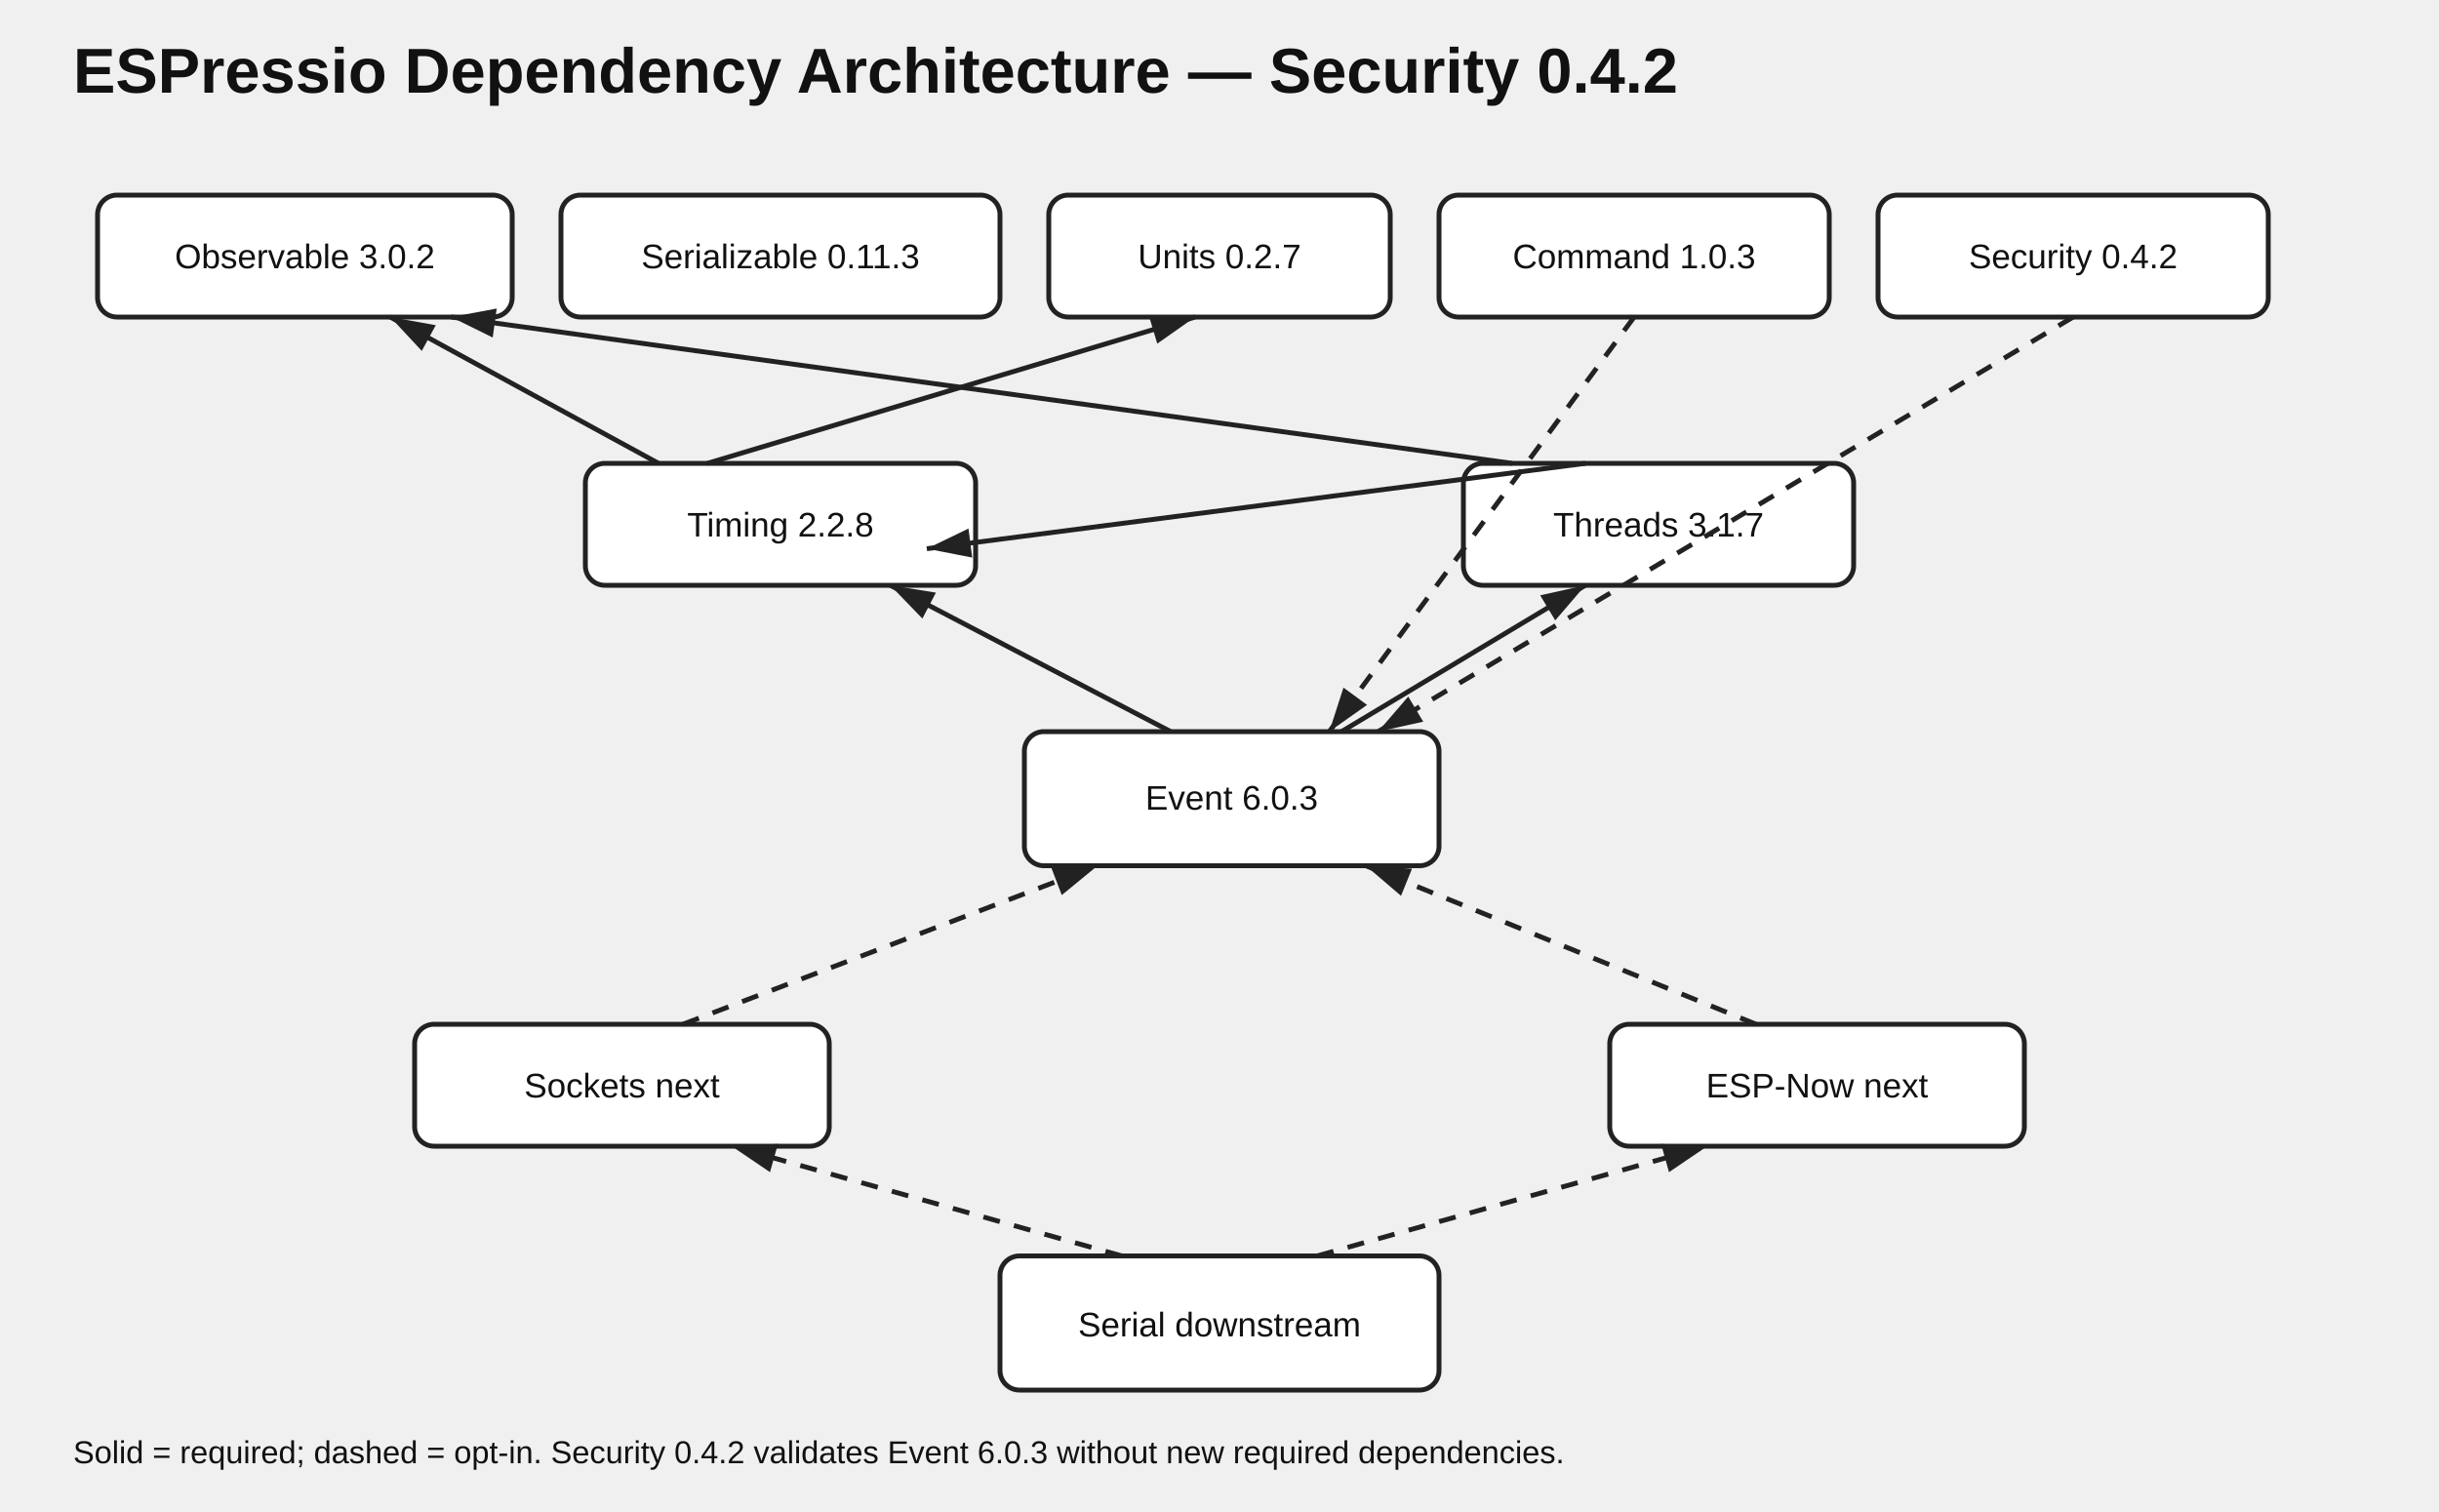
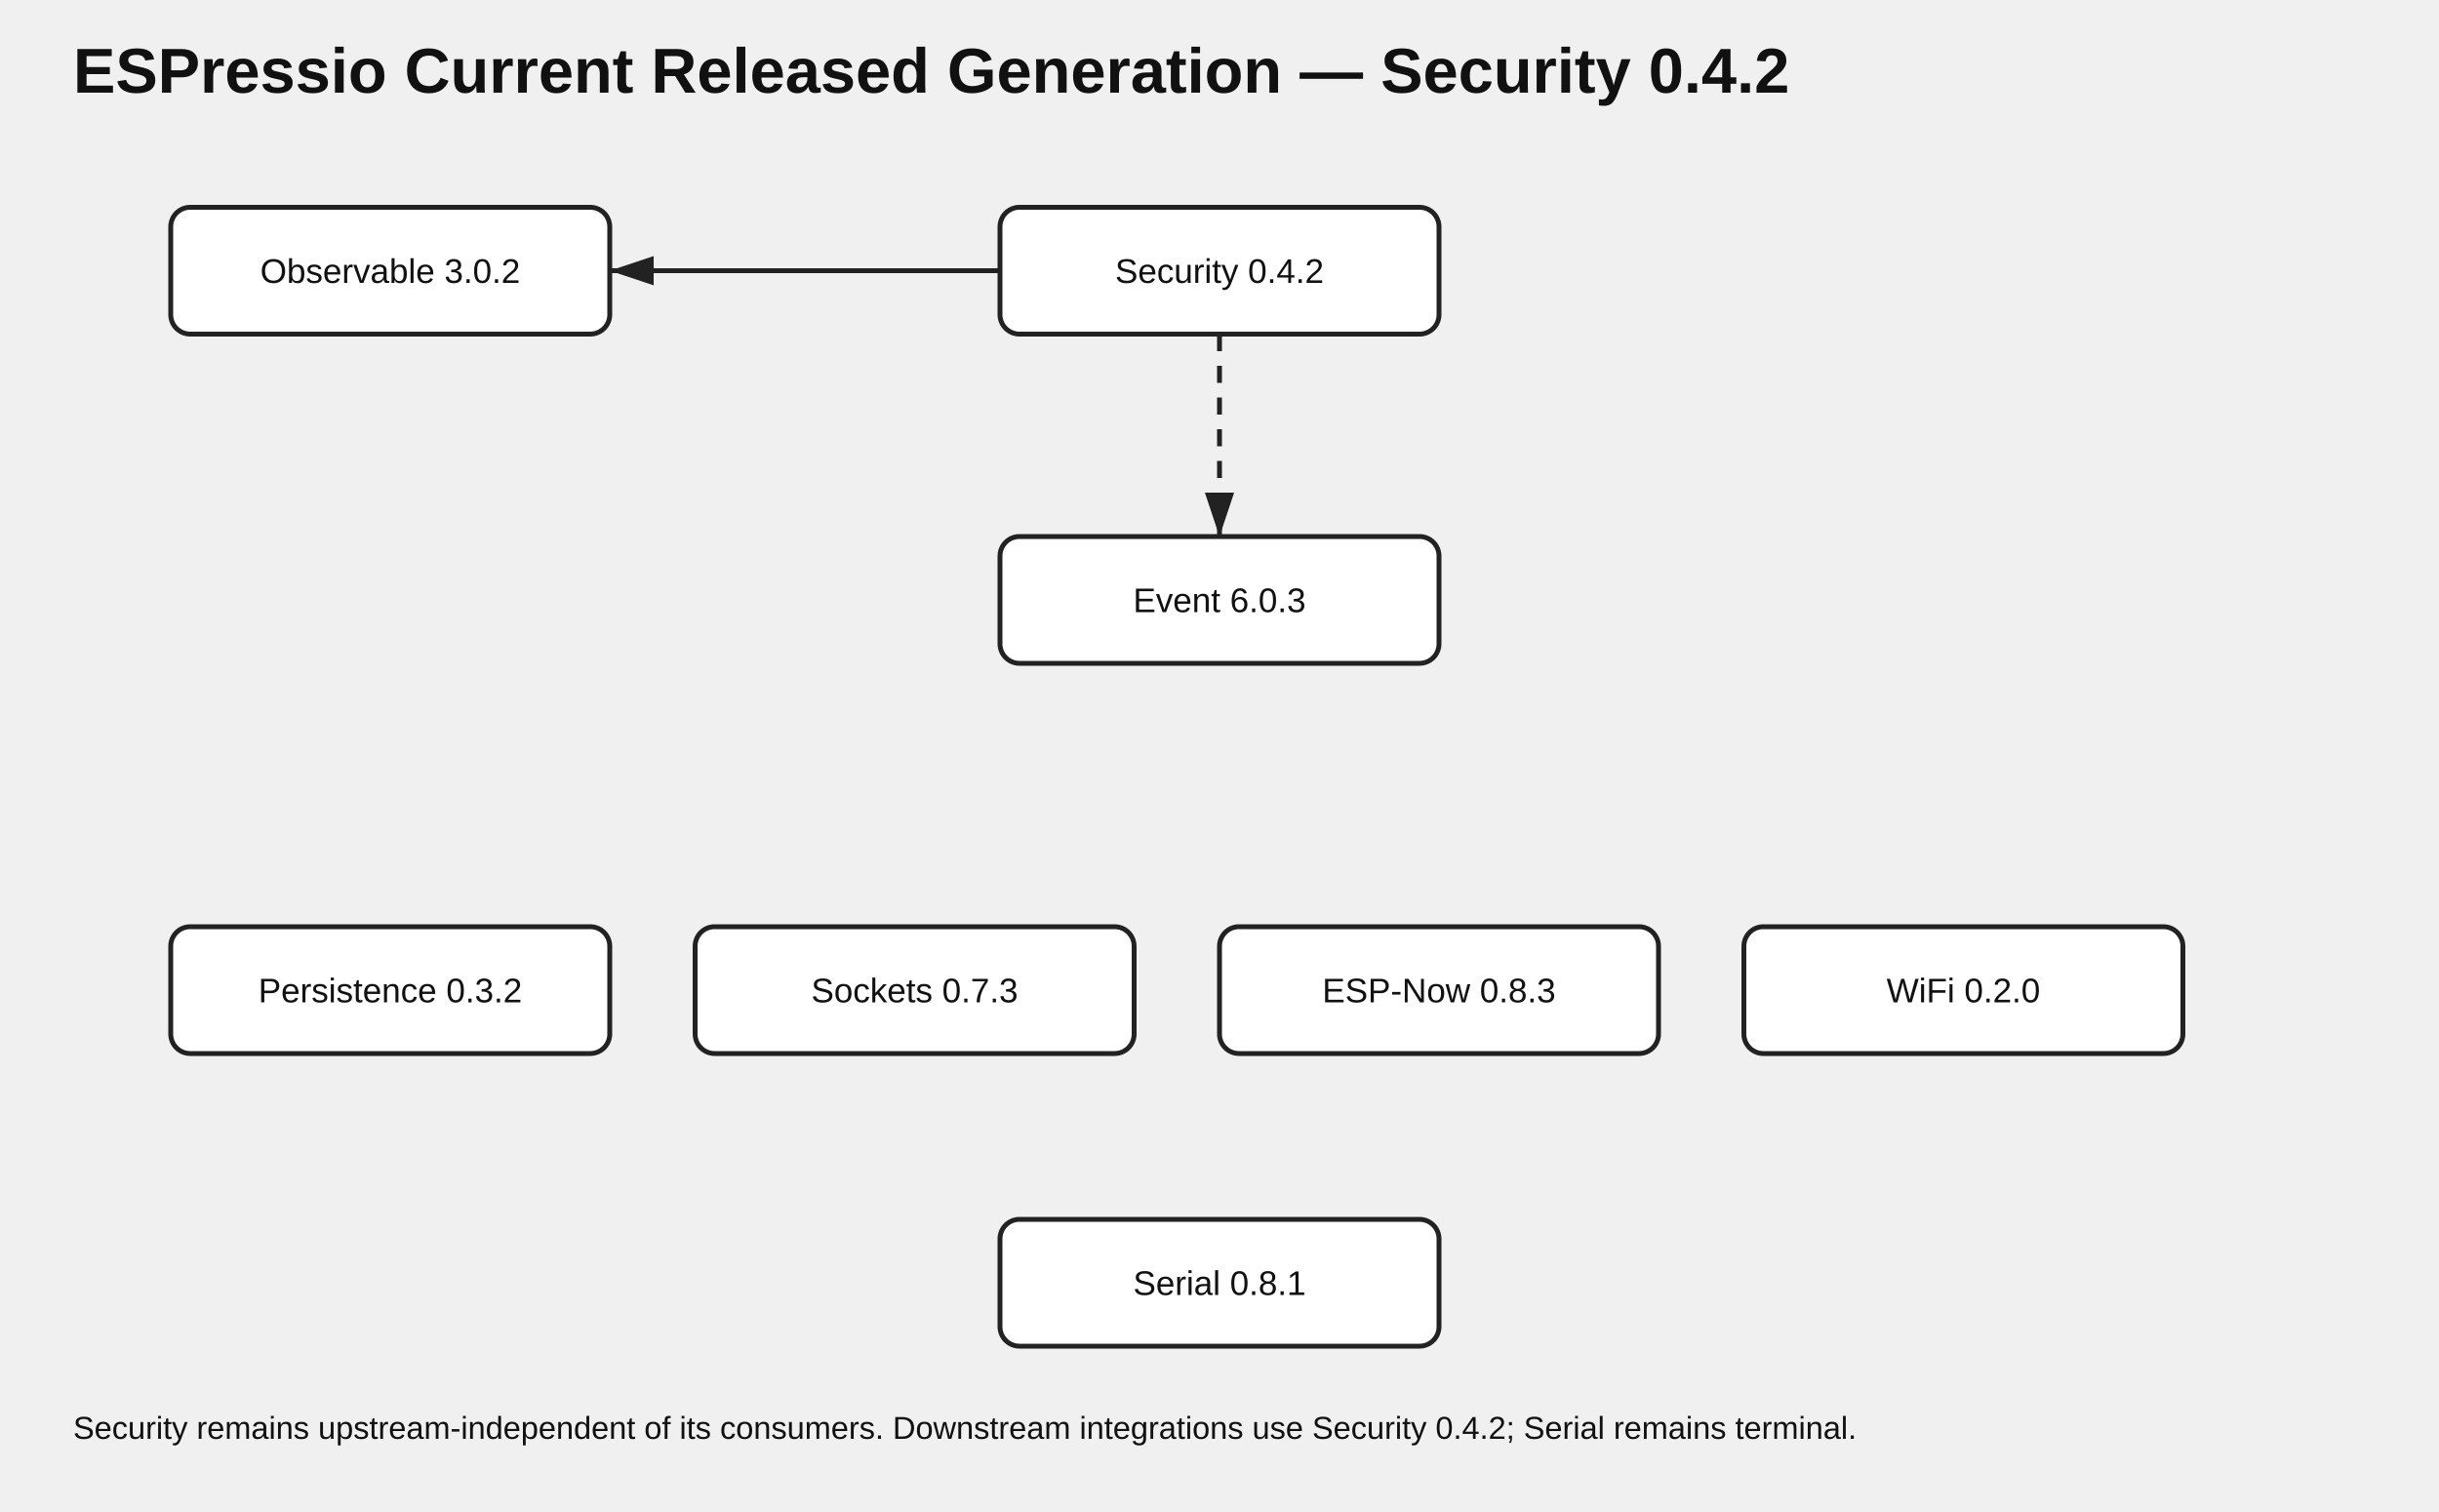
<svg xmlns="http://www.w3.org/2000/svg" width="1000" height="620" viewBox="0 0 1000 620">
  <style>text{font-family:Arial,sans-serif;fill:#111}.t{font-size:26px;font-weight:700}.n{fill:#fff;stroke:#222;stroke-width:2}.l{font-size:14px;text-anchor:middle}.e{stroke:#222;stroke-width:2;fill:none;marker-end:url(#a)}.o{stroke-dasharray:7 6}.note{font-size:13px}</style>
  <defs>
    <marker id="a" markerWidth="10" markerHeight="10" refX="9" refY="3" orient="auto">
      <path d="M0,0 L0,6 L9,3 z" fill="#222" />
    </marker>
  </defs>
-   <text class="t" x="30" y="38">ESPressio Dependency Architecture — Security 0.4.2</text>
-   <rect class="n" x="40" y="80" width="170" height="50" rx="8" />
-   <text class="l" x="125" y="110">Observable 3.0.2</text>
-   <rect class="n" x="230" y="80" width="180" height="50" rx="8" />
-   <text class="l" x="320" y="110">Serializable 0.11.3</text>
-   <rect class="n" x="430" y="80" width="140" height="50" rx="8" />
-   <text class="l" x="500" y="110">Units 0.2.7</text>
-   <rect class="n" x="590" y="80" width="160" height="50" rx="8" />
-   <text class="l" x="670" y="110">Command 1.0.3</text>
-   <rect class="n" x="770" y="80" width="160" height="50" rx="8" />
-   <text class="l" x="850" y="110">Security 0.4.2</text>
-   <rect class="n" x="240" y="190" width="160" height="50" rx="8" />
-   <text class="l" x="320" y="220">Timing 2.2.8</text>
-   <rect class="n" x="600" y="190" width="160" height="50" rx="8" />
-   <text class="l" x="680" y="220">Threads 3.1.7</text>
-   <rect class="n" x="420" y="300" width="170" height="55" rx="8" />
-   <text class="l" x="505" y="332">Event 6.0.3</text>
-   <rect class="n" x="170" y="420" width="170" height="50" rx="8" />
-   <text class="l" x="255" y="450">Sockets next</text>
-   <rect class="n" x="660" y="420" width="170" height="50" rx="8" />
-   <text class="l" x="745" y="450">ESP-Now next</text>
-   <rect class="n" x="410" y="515" width="180" height="55" rx="8" />
-   <text class="l" x="500" y="548">Serial downstream</text>
-   <path class="e" d="M290 190 L490 130" />
-   <path class="e" d="M270 190 L160 130" />
-   <path class="e" d="M650 190 L380 225" />
-   <path class="e" d="M620 190 L185 130" />
-   <path class="e" d="M480 300 L365 240" />
-   <path class="e" d="M550 300 L650 240" />
-   <path class="o e" d="M670 130 L545 300" />
-   <path class="o e" d="M850 130 L565 300" />
-   <path class="o e" d="M280 420 L450 355" />
-   <path class="o e" d="M720 420 L560 355" />
-   <path class="o e" d="M460 515 L300 470" />
-   <path class="o e" d="M540 515 L700 470" />
-   <text class="note" x="30" y="600">Solid = required; dashed = opt-in. Security 0.4.2 validates Event 6.0.3 without new required dependencies.</text>
+   <text class="t" x="30" y="38">ESPressio Current Released Generation — Security 0.4.2</text>
+   <rect class="n" x="70" y="85" width="180" height="52" rx="8" />
+   <text class="l" x="160" y="116">Observable 3.0.2</text>
+   <rect class="n" x="410" y="85" width="180" height="52" rx="8" />
+   <text class="l" x="500" y="116">Security 0.4.2</text>
+   <path class="e" d="M410 111 L250 111" />
+   <rect class="n" x="410" y="220" width="180" height="52" rx="8" />
+   <text class="l" x="500" y="251">Event 6.0.3</text>
+   <path class="o e" d="M500 137 L500 220" />
+   <rect class="n" x="70" y="380" width="180" height="52" rx="8" />
+   <text class="l" x="160" y="411">Persistence 0.3.2</text>
+   <rect class="n" x="285" y="380" width="180" height="52" rx="8" />
+   <text class="l" x="375" y="411">Sockets 0.7.3</text>
+   <rect class="n" x="500" y="380" width="180" height="52" rx="8" />
+   <text class="l" x="590" y="411">ESP-Now 0.8.3</text>
+   <rect class="n" x="715" y="380" width="180" height="52" rx="8" />
+   <text class="l" x="805" y="411">WiFi 0.2.0</text>
+   <rect class="n" x="410" y="500" width="180" height="52" rx="8" />
+   <text class="l" x="500" y="531">Serial 0.8.1</text>
+   <text class="note" x="30" y="590">Security remains upstream-independent of its consumers. Downstream integrations use Security 0.4.2; Serial remains terminal.</text>
</svg>
